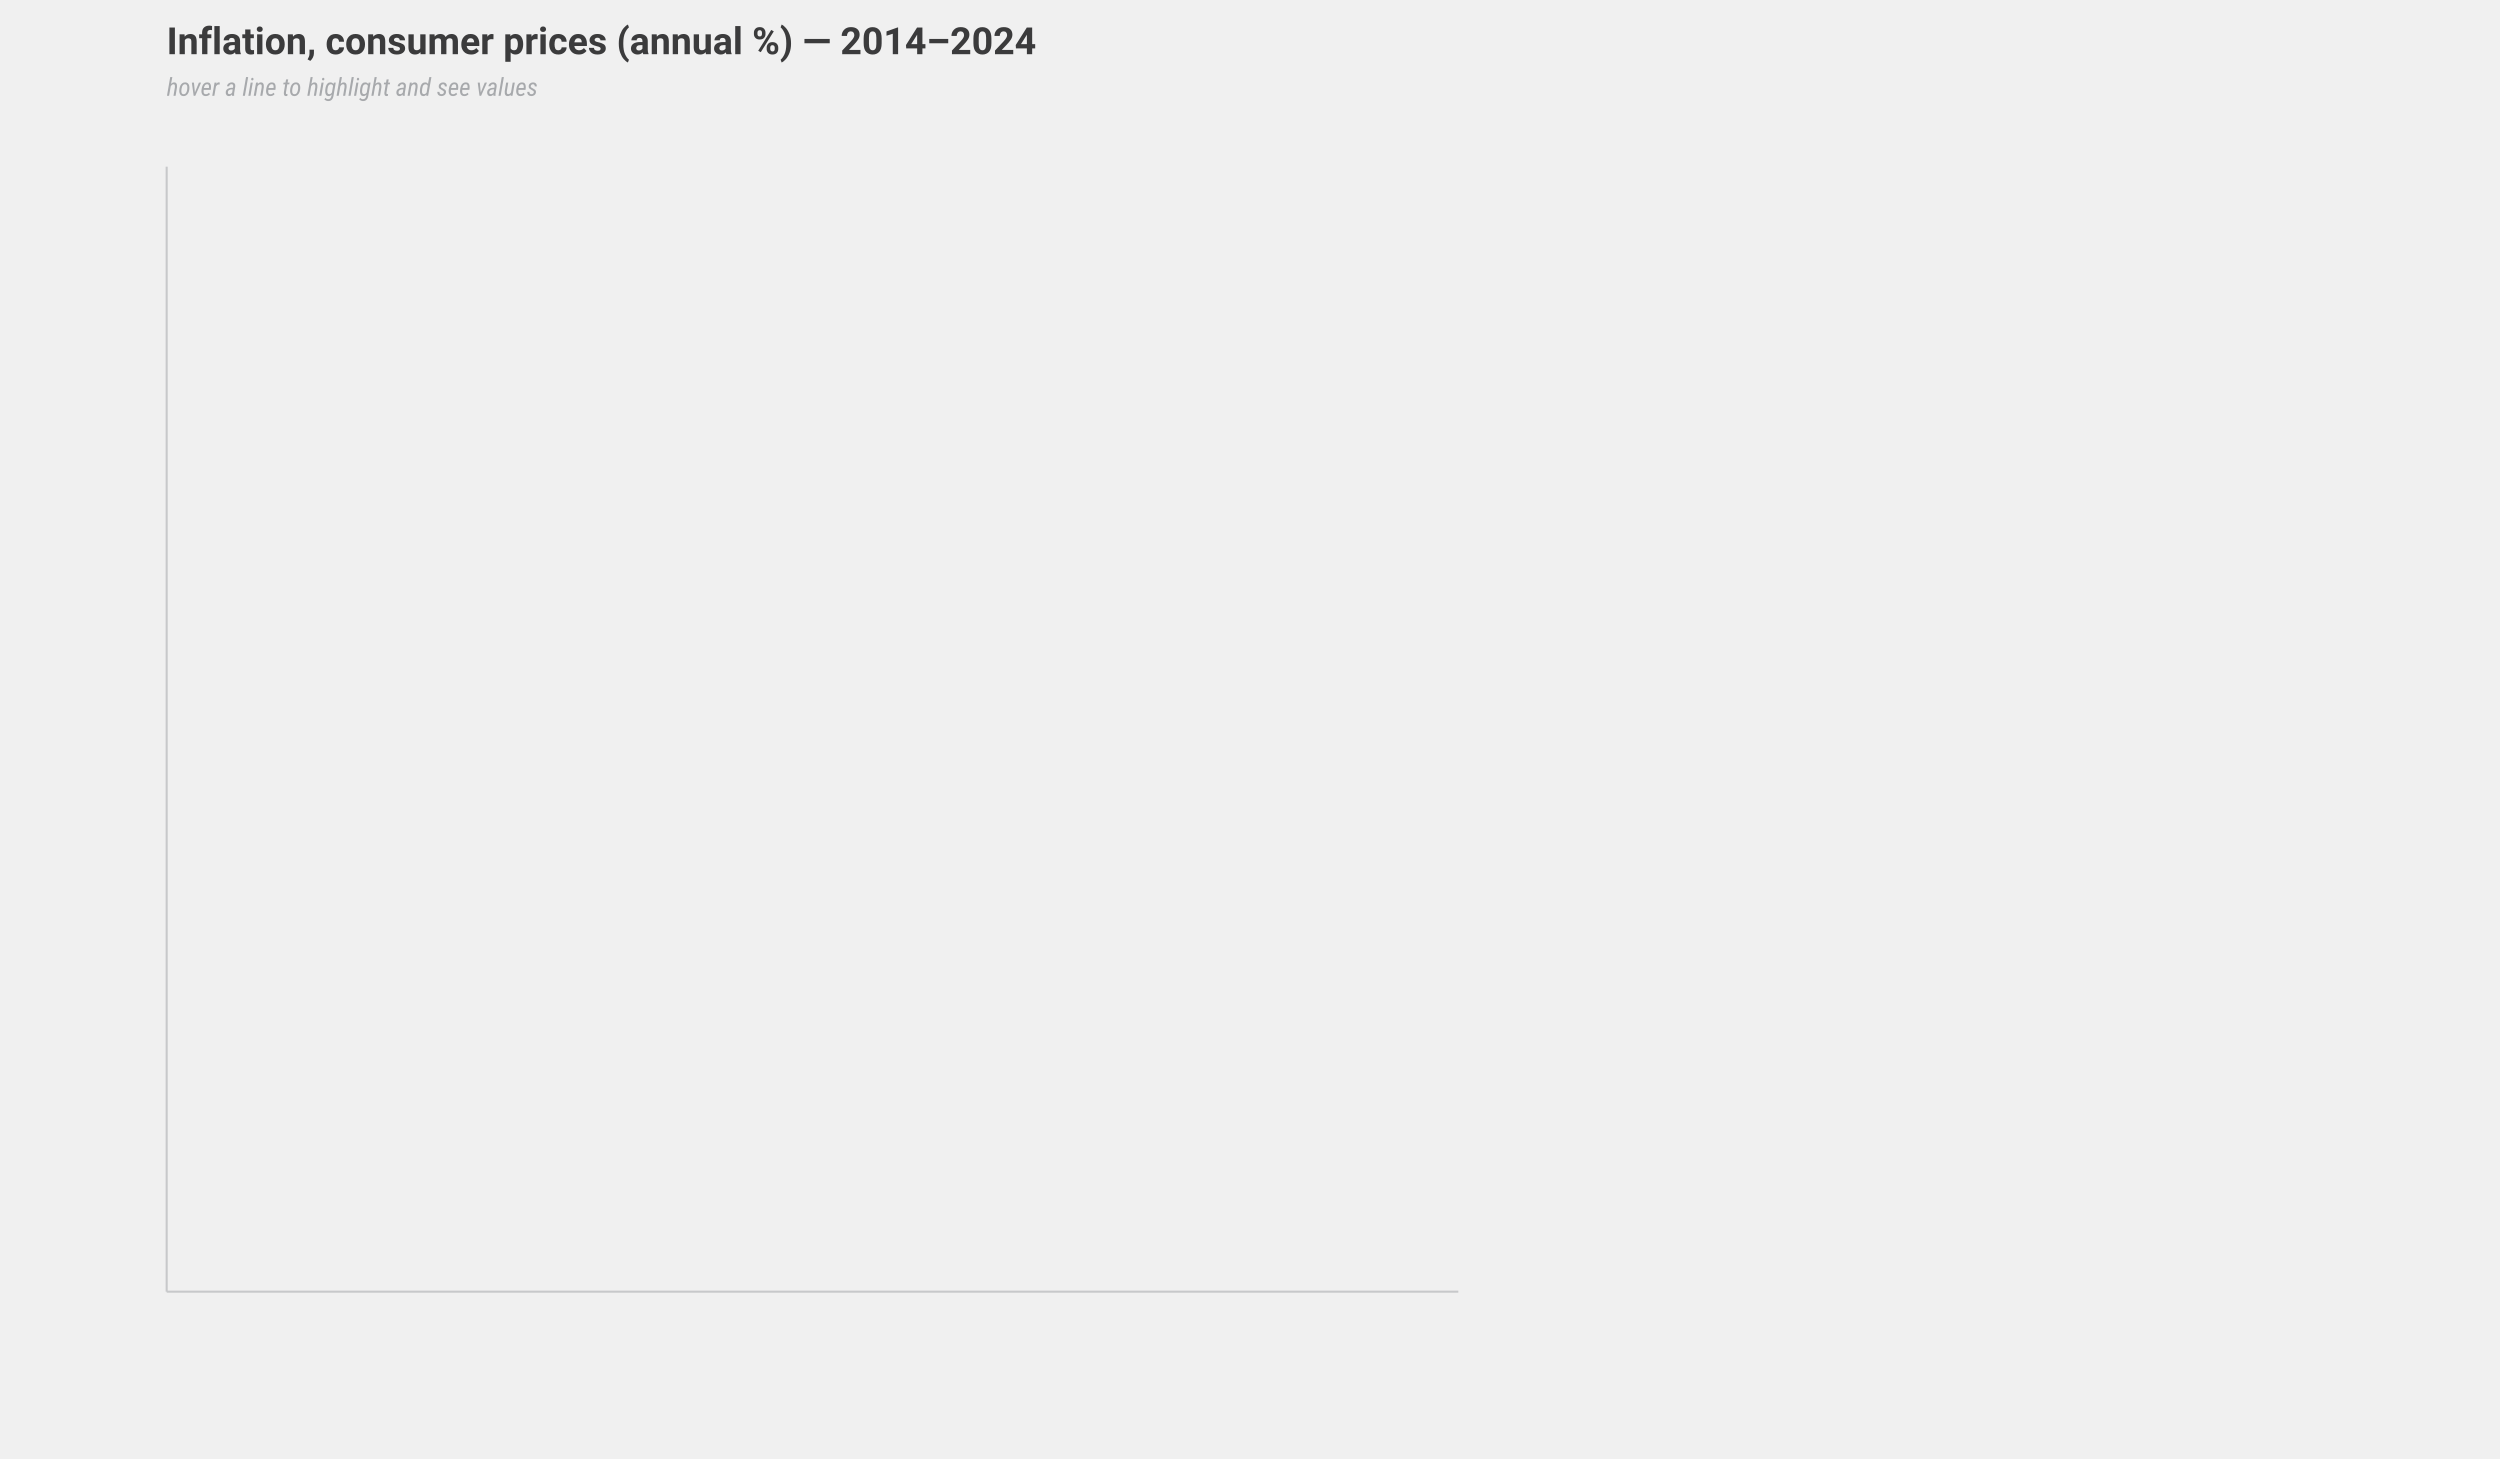
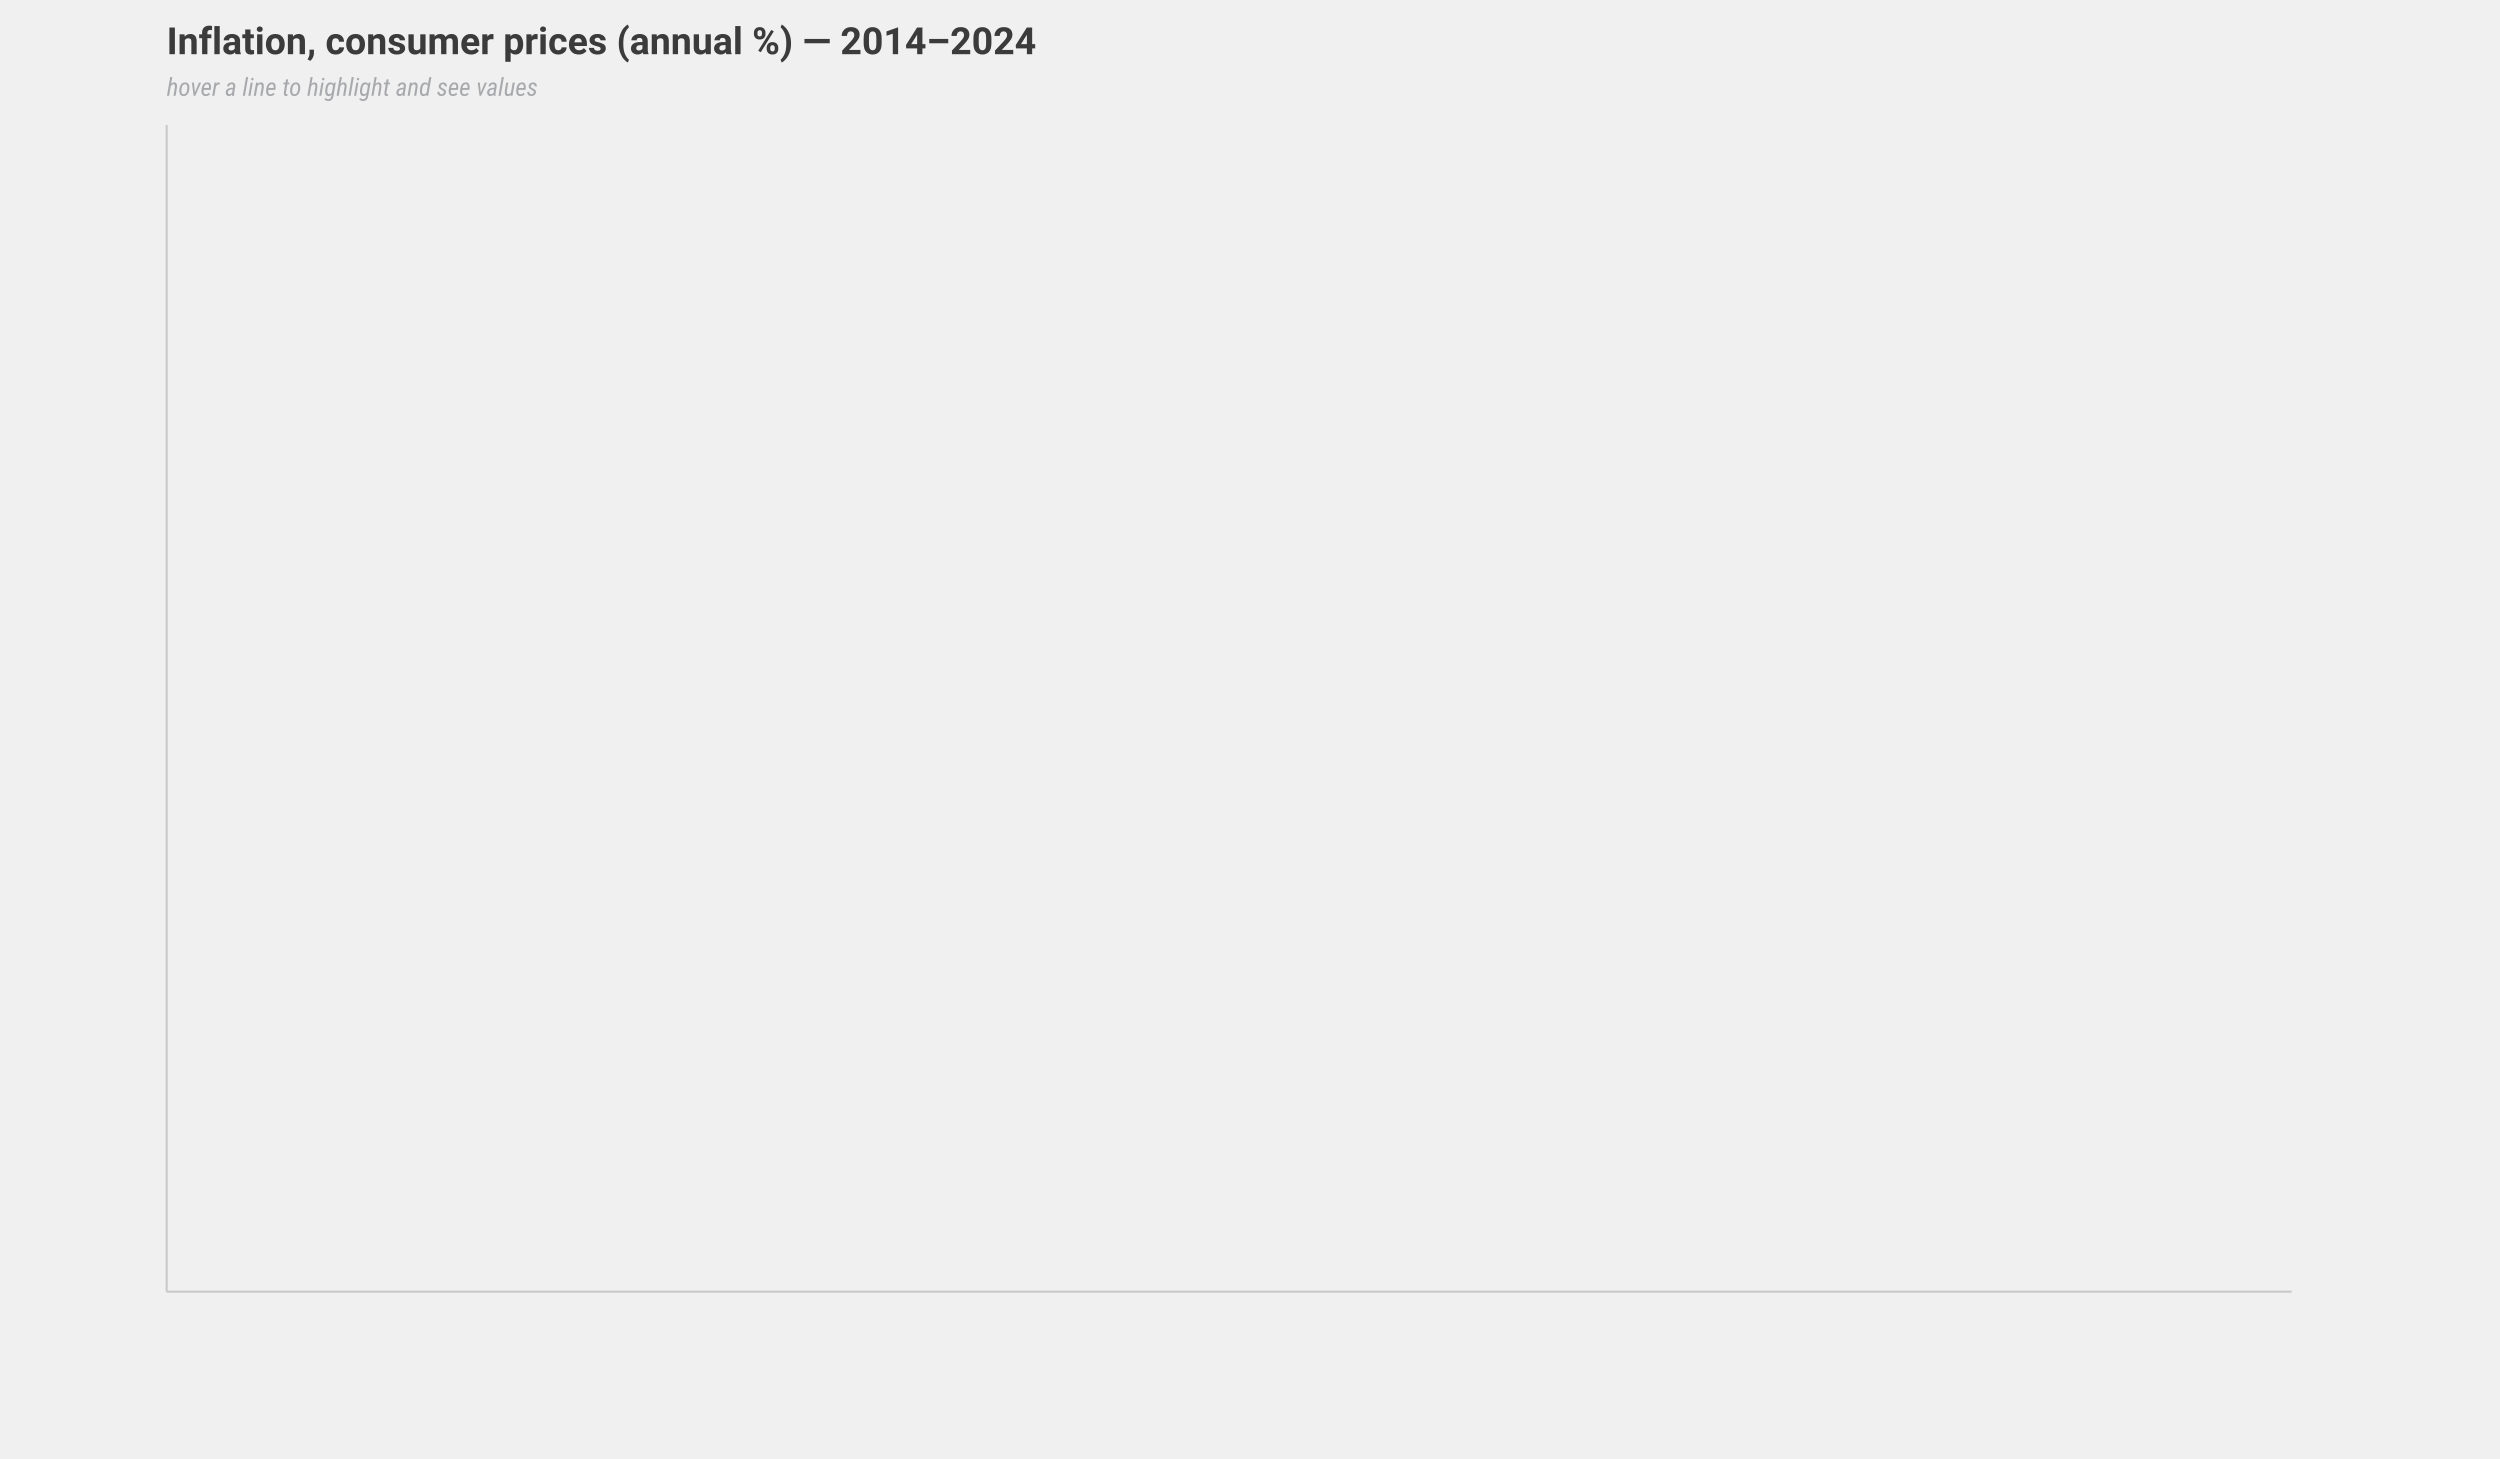
<svg xmlns="http://www.w3.org/2000/svg" width="100%" height="100%" viewBox="0 0 1200 700" role="img" aria-label="Interactive inflation rate line chart (hover to highlight)">
  <style>
    text{font-family:'Roboto Condensed',Roboto,Arial,Helvetica,sans-serif; font-size:12px; fill:#a7a9ac;}
    #maintitle{font-size:18px; fill:#3b3b3c; font-family:Roboto,Arial,Helvetica,sans-serif;}
    .axis{stroke:#c7c8ca; stroke-width:1;}
    .grid{stroke:#ededee; stroke-width:0.5;}
    .country-line{fill:none; stroke-width:1.5; opacity:0.9; transition:opacity 120ms, stroke-width 120ms;}
    .country-line.dim{opacity:0.12;}
    .country-line.highlight{stroke-width:3; opacity:1; }
    .point{fill-opacity:0.0; pointer-events:visible; } /* make small hover target without visible clutter */
    .point.visible{fill-opacity:1; r:3.2; }
    .legend-text{font-size:11px; font-style:italic; fill:#6d6e71;}
    .tooltip-rect{fill:#fff; stroke:#333; stroke-width:0.8; rx:4; ry:4; opacity:0.95;}
    .tooltip-text{font-size:16px; font-weight:700; fill:#3b3b3c; font-family:Roboto,Arial,Helvetica,sans-serif;}
    .value-text{font-size:14px; fill:#6d6e71;}
    #yaxis-label{font-weight:700; fill:#3b3b3c;}
  </style>
  <text x="80" y="26" font-weight="700" id="maintitle">Inflation, consumer prices (annual %) — 2014–2024</text>
  <text x="80" y="46" style="font-style:italic;">hover a line to highlight and see values</text>
  <g id="plot" transform="translate(0,0)">
-     <line x1="80" y1="620" x2="700" y2="620" class="axis" />
-     <line x1="80" y1="80" x2="80" y2="620" class="axis" />
+     <line x1="80" y1="620" x2="1100" y2="620" class="axis" />
+     <line x1="80" y1="60" x2="80" y2="620" class="axis" />
  </g>
  <g id="legend" transform="translate(1120,60)" />
  <g id="tooltip" visibility="hidden">
    <rect id="tt-rect" x="0" y="0" width="120" height="44" class="tooltip-rect" />
    <text id="tt-name" x="8" y="18" class="tooltip-text">Country</text>
    <text id="tt-value" x="8" y="36" class="value-text">Year: val%</text>
  </g>
</svg>
